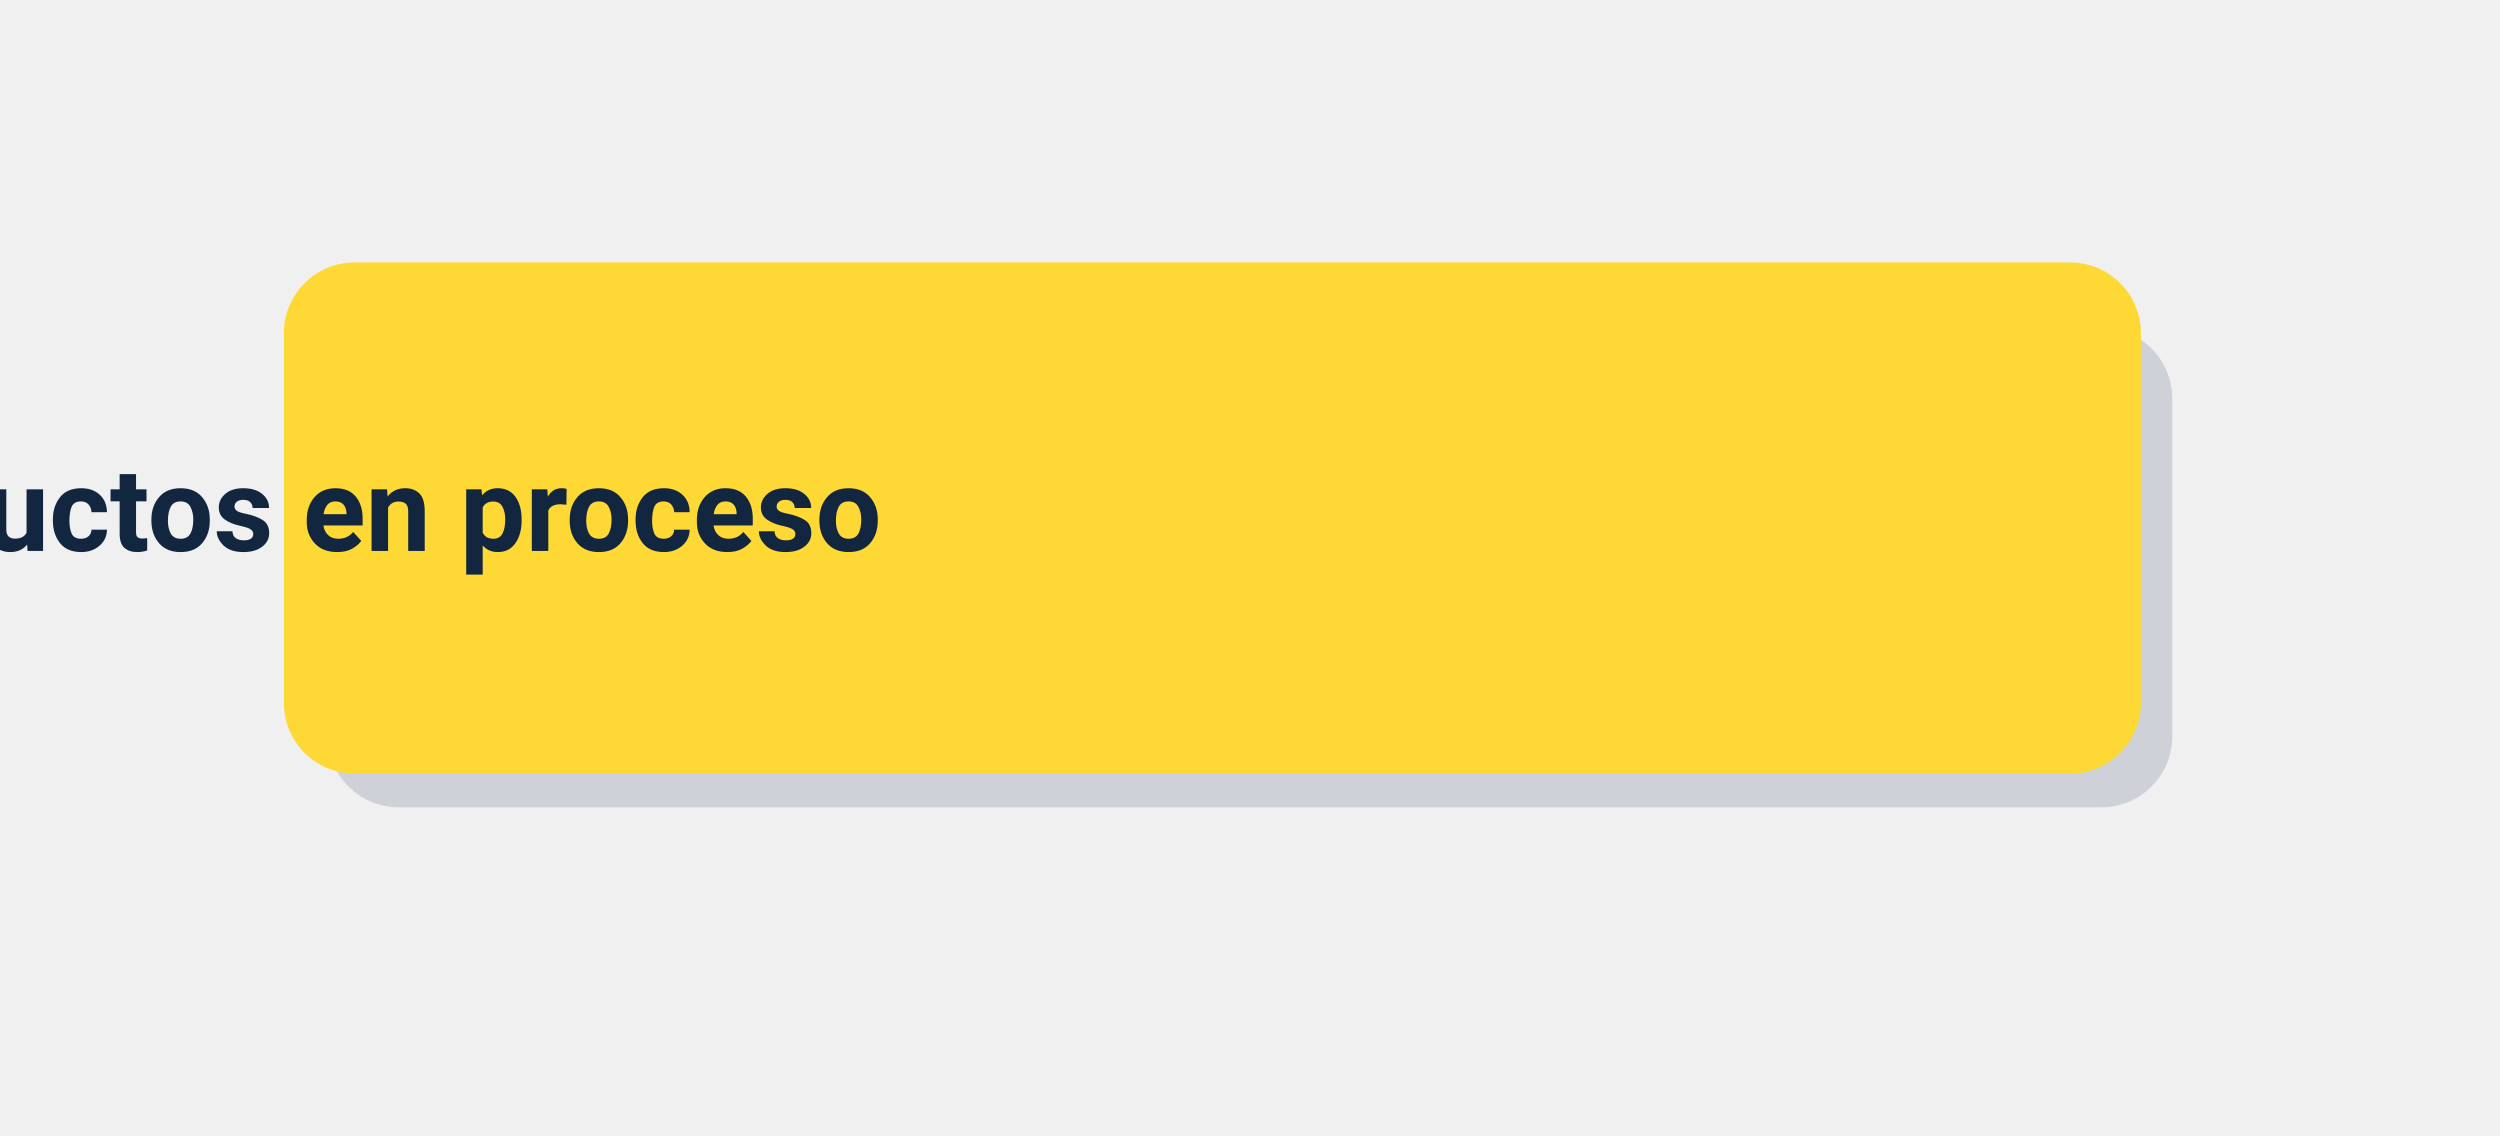
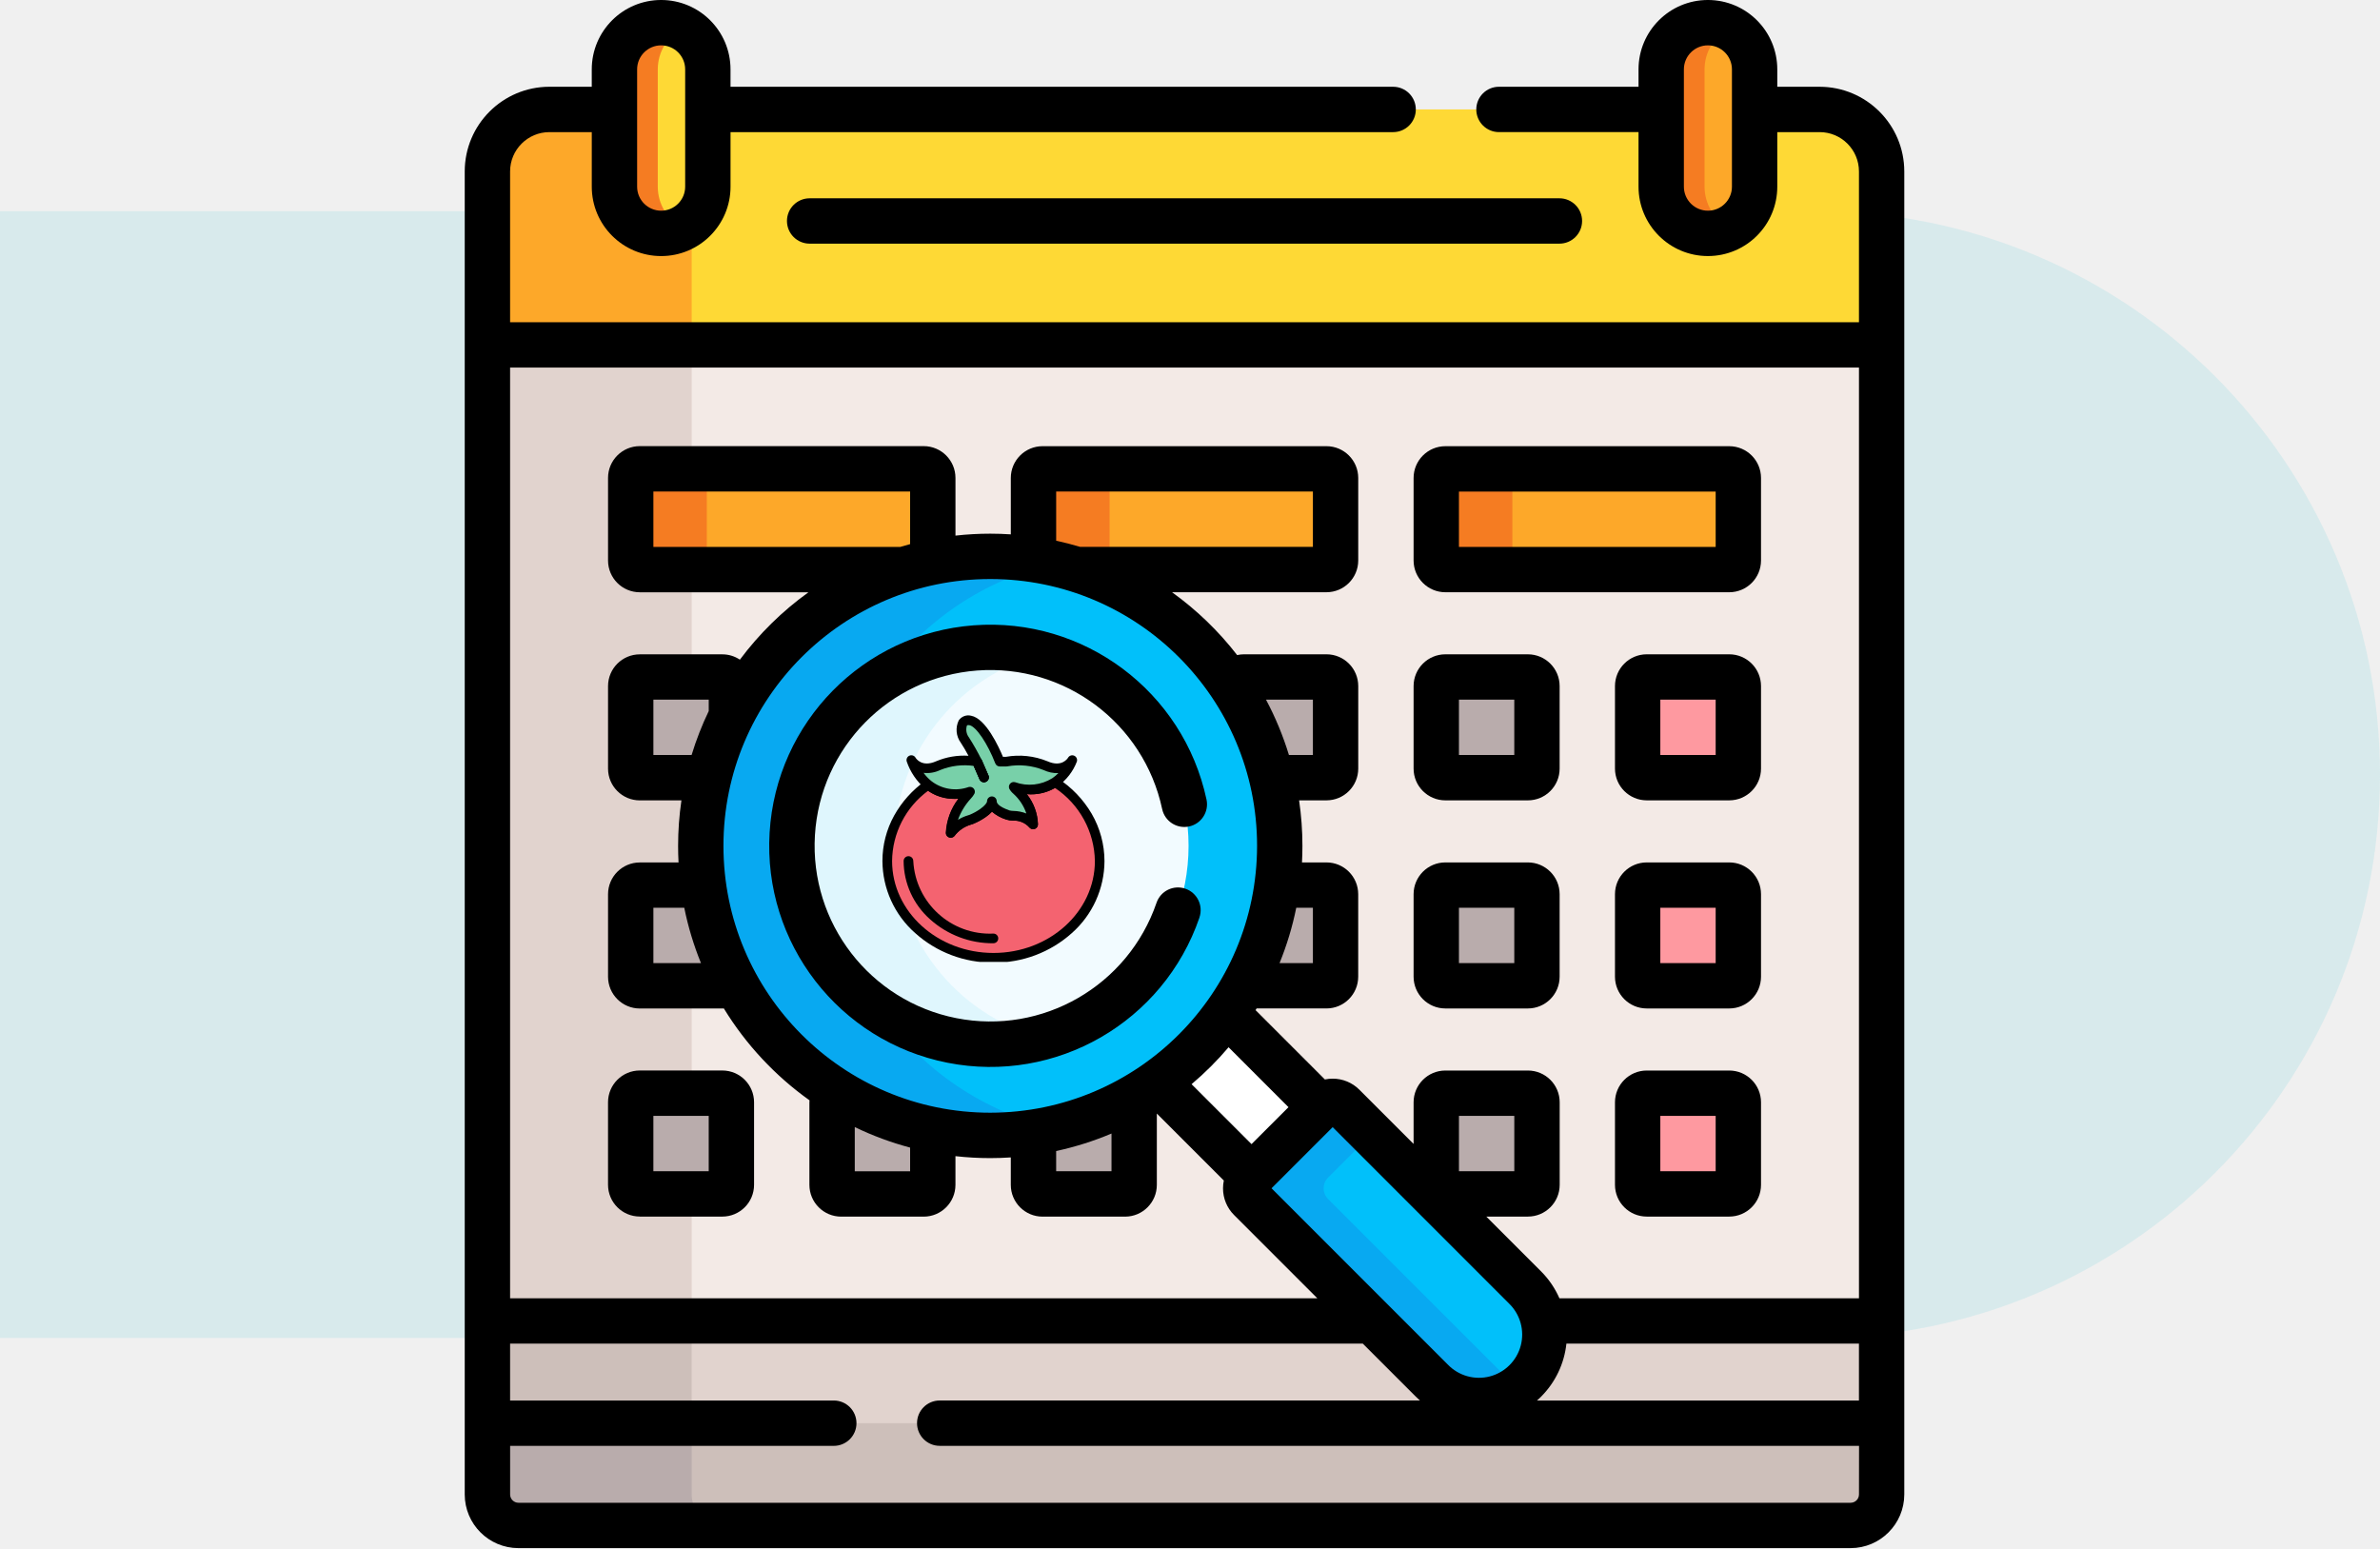
- <svg xmlns="http://www.w3.org/2000/svg" width="343.234" height="155.838" viewBox="0 0 343.234 155.838">
-   <g id="Grupo_166229" data-name="Grupo 166229" transform="translate(-4557.674 10800.311)">
-     <rect id="Rectángulo_45949" data-name="Rectángulo 45949" width="253.234" height="65.838" rx="9.723" transform="translate(4602.674 -10755.311)" fill="#dbdee5" style="mix-blend-mode: multiply;isolation: isolate" />
-     <g id="Grupo_166089" data-name="Grupo 166089" transform="translate(4596.643 -10764.281)">
-       <g id="Grupo_166086" data-name="Grupo 166086">
-         <rect id="Rectángulo_45959" data-name="Rectángulo 45959" width="254.965" height="70.184" rx="9.723" fill="#fed935" />
+ <svg xmlns="http://www.w3.org/2000/svg" width="169" height="109.923" viewBox="0 0 169 109.923">
+   <defs>
+     <clipPath id="clip-path">
+       <rect id="Rectángulo_45867" data-name="Rectángulo 45867" width="17.55" height="17.55" fill="none" />
+     </clipPath>
+   </defs>
+   <g id="Grupo_166230" data-name="Grupo 166230" transform="translate(1692.167 9984.642)">
+     <g id="Grupo_166228" data-name="Grupo 166228">
+       <g id="Grupo_163976" data-name="Grupo 163976" transform="translate(-1930.334 -12078.642)">
+         <path id="Trazado_113613" data-name="Trazado 113613" d="M-22,0H107a40,40,0,0,1,0,80H-22Z" transform="translate(260.167 2109)" fill="rgba(121,210,220,0.2)" />
+         <g id="fecha-especial" transform="translate(253.235 2094)">
+           <g id="Grupo_163958" data-name="Grupo 163958" transform="translate(19.542 1.61)">
+             <g id="Grupo_163948" data-name="Grupo 163948" transform="translate(0)">
+               <g id="Grupo_163929" data-name="Grupo 163929" transform="translate(0 6.16)">
+                 <path id="Trazado_232745" data-name="Trazado 232745" d="M120.035,36.193h-90.2a4.4,4.4,0,0,0-4.4,4.4v12.32h99V40.593A4.4,4.4,0,0,0,120.035,36.193Z" transform="translate(-25.433 -36.193)" fill="#fed935" />
+               </g>
+               <g id="Grupo_163930" data-name="Grupo 163930" transform="translate(0 6.16)">
+                 <path id="Trazado_232746" data-name="Trazado 232746" d="M37.769,44.993a3.316,3.316,0,0,1-3.316-3.316V36.193h-4.62a4.4,4.4,0,0,0-4.4,4.4v12.32H39.939V44.181A3.3,3.3,0,0,1,37.769,44.993Z" transform="translate(-25.433 -36.193)" fill="#fda829" />
+               </g>
+               <g id="Grupo_163931" data-name="Grupo 163931" transform="translate(0 99.228)">
+                 <path id="Trazado_232747" data-name="Trazado 232747" d="M25.433,469.684v5.275a2.2,2.2,0,0,0,2.2,2.2h94.6a2.2,2.2,0,0,0,2.2-2.2v-5.275Z" transform="translate(-25.433 -469.684)" fill="#cdbfba" />
+               </g>
+               <g id="Grupo_163932" data-name="Grupo 163932" transform="translate(0 99.228)">
+                 <path id="Trazado_232748" data-name="Trazado 232748" d="M39.939,474.959v-5.275H25.433v5.275a2.2,2.2,0,0,0,2.2,2.2H42.139A2.2,2.2,0,0,1,39.939,474.959Z" transform="translate(-25.433 -469.684)" fill="#b9acac" />
+               </g>
+               <g id="Grupo_163933" data-name="Grupo 163933" transform="translate(0 92.182)">
+                 <path id="Trazado_232749" data-name="Trazado 232749" d="M25.433,436.867h99v7.26h-99Z" transform="translate(-25.433 -436.867)" fill="#e1d3ce" />
+               </g>
+               <path id="Trazado_232750" data-name="Trazado 232750" d="M25.433,436.867H39.939v7.26H25.433Z" transform="translate(-25.433 -344.685)" fill="#cdbfba" />
+               <path id="Trazado_232751" data-name="Trazado 232751" d="M25.433,114.073v69.3h62.82l-8.659-8.659a1.073,1.073,0,0,1,0-1.518l5.1-5.1a1.073,1.073,0,0,1,1.518,0l12.9,12.9a4.656,4.656,0,0,1,1.276,2.379h24.047v-69.3Z" transform="translate(-25.433 -91.193)" fill="#f3eae6" />
+               <g id="Grupo_163934" data-name="Grupo 163934" transform="translate(0 22.88)">
+                 <path id="Trazado_232752" data-name="Trazado 232752" d="M25.433,114.073H39.939v69.3H25.433Z" transform="translate(-25.433 -114.073)" fill="#e1d3ce" />
+               </g>
+               <g id="Grupo_163942" data-name="Grupo 163942" transform="translate(10.175 31.681)">
+                 <path id="Trazado_232753" data-name="Trazado 232753" d="M94.266,161.683a.65.65,0,0,0,.012-.114v-5.862a.644.644,0,0,0-.644-.644H73.471a.644.644,0,0,0-.644.644v5.862a.644.644,0,0,0,.644.644H92.2A20.453,20.453,0,0,1,94.266,161.683Z" transform="translate(-72.827 -155.063)" fill="#fda829" />
+                 <g id="Grupo_163935" data-name="Grupo 163935" transform="translate(0 0)">
+                   <path id="Trazado_232754" data-name="Trazado 232754" d="M78.231,161.569v-5.862a.644.644,0,0,1,.644-.644h-5.4a.644.644,0,0,0-.644.644v5.862a.644.644,0,0,0,.644.644h5.4A.644.644,0,0,1,78.231,161.569Z" transform="translate(-72.827 -155.063)" fill="#f57c22" />
+                 </g>
+                 <path id="Trazado_232755" data-name="Trazado 232755" d="M226.85,155.063H206.688a.644.644,0,0,0-.644.644v5.8a20.41,20.41,0,0,1,3.085.709h17.722a.644.644,0,0,0,.644-.644v-5.862a.644.644,0,0,0-.644-.644Z" transform="translate(-177.443 -155.063)" fill="#fda829" />
+                 <path id="Trazado_232756" data-name="Trazado 232756" d="M209.128,162.213h2.964a.644.644,0,0,1-.644-.644v-5.862a.644.644,0,0,1,.644-.644h-5.4a.644.644,0,0,0-.644.644v5.8A20.43,20.43,0,0,1,209.128,162.213Z" transform="translate(-177.442 -155.063)" fill="#f57c22" />
+                 <g id="Grupo_163936" data-name="Grupo 163936" transform="translate(57.201 0)">
+                   <path id="Trazado_232757" data-name="Trazado 232757" d="M339.26,155.707v5.862a.644.644,0,0,0,.644.644h20.162a.644.644,0,0,0,.644-.644v-5.862a.644.644,0,0,0-.644-.644H339.9A.644.644,0,0,0,339.26,155.707Z" transform="translate(-339.26 -155.063)" fill="#fda829" />
+                 </g>
+                 <g id="Grupo_163937" data-name="Grupo 163937" transform="translate(57.201 0)">
+                   <path id="Trazado_232758" data-name="Trazado 232758" d="M344.664,161.569v-5.862a.644.644,0,0,1,.644-.644h-5.4a.644.644,0,0,0-.644.644v5.862a.644.644,0,0,0,.644.644h5.4A.644.644,0,0,1,344.664,161.569Z" transform="translate(-339.26 -155.063)" fill="#f57c22" />
+                 </g>
+                 <path id="Trazado_232759" data-name="Trazado 232759" d="M79.977,226.674v-2.138a.644.644,0,0,0-.644-.644H73.471a.644.644,0,0,0-.644.644V230.4a.644.644,0,0,0,.644.644h4.906A20.417,20.417,0,0,1,79.977,226.674Z" transform="translate(-72.827 -209.115)" fill="#b9acac" />
+                 <path id="Trazado_232760" data-name="Trazado 232760" d="M279.158,223.891H273.3a.644.644,0,0,0-.644.644v.351a20.433,20.433,0,0,1,2.611,6.155h3.895a.644.644,0,0,0,.644-.644v-5.862A.644.644,0,0,0,279.158,223.891Z" transform="translate(-229.751 -209.114)" fill="#b9acac" />
+                 <path id="Trazado_232761" data-name="Trazado 232761" d="M345.766,231.042H339.9a.644.644,0,0,1-.644-.644v-5.862a.644.644,0,0,1,.644-.644h5.862a.644.644,0,0,1,.644.644V230.4A.644.644,0,0,1,345.766,231.042Z" transform="translate(-282.059 -209.115)" fill="#b9acac" />
+                 <g id="Grupo_163938" data-name="Grupo 163938" transform="translate(71.502 14.777)">
+                   <path id="Trazado_232762" data-name="Trazado 232762" d="M412.375,231.042h-5.862a.644.644,0,0,1-.644-.644v-5.862a.644.644,0,0,1,.644-.644h5.862a.644.644,0,0,1,.644.644V230.4A.644.644,0,0,1,412.375,231.042Z" transform="translate(-405.869 -223.892)" fill="#fe99a0" />
+                 </g>
+                 <path id="Trazado_232763" data-name="Trazado 232763" d="M77.991,292.72h-4.52a.644.644,0,0,0-.644.644v5.862a.644.644,0,0,0,.644.644h5.862a.644.644,0,0,0,.644-.644v-.081A20.415,20.415,0,0,1,77.991,292.72Z" transform="translate(-72.827 -263.166)" fill="#b9acac" />
+                 <path id="Trazado_232764" data-name="Trazado 232764" d="M281.461,292.72h-3.508a20.412,20.412,0,0,1-2.368,7.149h5.877a.644.644,0,0,0,.644-.644v-5.862A.644.644,0,0,0,281.461,292.72Z" transform="translate(-232.054 -263.166)" fill="#b9acac" />
+                 <path id="Trazado_232765" data-name="Trazado 232765" d="M345.766,299.87H339.9a.644.644,0,0,1-.644-.644v-5.862a.644.644,0,0,1,.644-.644h5.862a.644.644,0,0,1,.644.644v5.862A.644.644,0,0,1,345.766,299.87Z" transform="translate(-282.059 -263.166)" fill="#b9acac" />
+                 <g id="Grupo_163939" data-name="Grupo 163939" transform="translate(71.502 29.554)">
+                   <path id="Trazado_232766" data-name="Trazado 232766" d="M412.375,299.87h-5.862a.644.644,0,0,1-.644-.644v-5.862a.644.644,0,0,1,.644-.644h5.862a.644.644,0,0,1,.644.644v5.862A.644.644,0,0,1,412.375,299.87Z" transform="translate(-405.869 -292.72)" fill="#fe99a0" />
+                 </g>
+                 <g id="Grupo_163940" data-name="Grupo 163940" transform="translate(0 44.331)">
+                   <path id="Trazado_232767" data-name="Trazado 232767" d="M79.333,368.7H73.471a.644.644,0,0,1-.644-.644v-5.862a.644.644,0,0,1,.644-.644h5.862a.644.644,0,0,1,.644.644v5.862A.644.644,0,0,1,79.333,368.7Z" transform="translate(-72.827 -361.549)" fill="#b9acac" />
+                   <path id="Trazado_232768" data-name="Trazado 232768" d="M139.992,361.589a.642.642,0,0,0-.557.635v5.862a.644.644,0,0,0,.644.644h5.862a.644.644,0,0,0,.644-.644v-3.918A20.421,20.421,0,0,1,139.992,361.589Z" transform="translate(-125.135 -361.58)" fill="#b9acac" />
+                   <path id="Trazado_232769" data-name="Trazado 232769" d="M206.044,365.507v3.74a.644.644,0,0,0,.644.644h5.862a.644.644,0,0,0,.644-.644v-5.862a.637.637,0,0,0-.087-.318A20.411,20.411,0,0,1,206.044,365.507Z" transform="translate(-177.443 -362.741)" fill="#b9acac" />
+                   <path id="Trazado_232770" data-name="Trazado 232770" d="M345.766,368.7H339.9a.644.644,0,0,1-.644-.644v-5.862a.644.644,0,0,1,.644-.644h5.862a.644.644,0,0,1,.644.644v5.862A.644.644,0,0,1,345.766,368.7Z" transform="translate(-282.059 -361.549)" fill="#b9acac" />
+                 </g>
+                 <g id="Grupo_163941" data-name="Grupo 163941" transform="translate(71.502 44.331)">
+                   <path id="Trazado_232771" data-name="Trazado 232771" d="M412.375,368.7h-5.862a.644.644,0,0,1-.644-.644v-5.862a.644.644,0,0,1,.644-.644h5.862a.644.644,0,0,1,.644.644v5.862A.644.644,0,0,1,412.375,368.7Z" transform="translate(-405.869 -361.549)" fill="#fe99a0" />
+                 </g>
+               </g>
+               <g id="Grupo_163947" data-name="Grupo 163947" transform="translate(9.02)">
+                 <g id="Grupo_163943" data-name="Grupo 163943" transform="translate(0 0)">
+                   <path id="Trazado_232772" data-name="Trazado 232772" d="M70.764,22.461a3.316,3.316,0,0,1-3.316-3.316V10.817a3.316,3.316,0,1,1,6.632,0v8.328A3.316,3.316,0,0,1,70.764,22.461Z" transform="translate(-67.448 -7.501)" fill="#fed935" />
+                 </g>
+                 <g id="Grupo_163944" data-name="Grupo 163944" transform="translate(74.329 0)">
+                   <path id="Trazado_232773" data-name="Trazado 232773" d="M416.976,22.461a3.316,3.316,0,0,1-3.316-3.316V10.817a3.316,3.316,0,1,1,6.632,0v8.328A3.316,3.316,0,0,1,416.976,22.461Z" transform="translate(-413.66 -7.501)" fill="#fda829" />
+                 </g>
+                 <g id="Grupo_163945" data-name="Grupo 163945" transform="translate(74.329)">
+                   <path id="Trazado_232774" data-name="Trazado 232774" d="M416.739,19.144V10.816a3.314,3.314,0,0,1,1.777-2.936,3.314,3.314,0,0,0-4.855,2.936v8.328a3.314,3.314,0,0,0,4.855,2.936A3.314,3.314,0,0,1,416.739,19.144Z" transform="translate(-413.66 -7.5)" fill="#f57c22" />
+                 </g>
+                 <g id="Grupo_163946" data-name="Grupo 163946" transform="translate(0)">
+                   <path id="Trazado_232775" data-name="Trazado 232775" d="M70.526,19.144V10.816A3.314,3.314,0,0,1,72.3,7.88a3.314,3.314,0,0,0-4.855,2.936v8.328A3.314,3.314,0,0,0,72.3,22.08,3.314,3.314,0,0,1,70.526,19.144Z" transform="translate(-67.448 -7.5)" fill="#f57c22" />
+                 </g>
+               </g>
+             </g>
+             <g id="Grupo_163957" data-name="Grupo 163957" transform="translate(6.629 29.381)">
+               <g id="Grupo_163949" data-name="Grupo 163949" transform="translate(40.796 40.787)">
+                 <path id="Trazado_232776" data-name="Trazado 232776" d="M258.217,341.317l-6.988-6.988a20.514,20.514,0,0,1-4.9,4.9l6.989,6.989Z" transform="translate(-246.329 -334.329)" fill="#fff" />
+               </g>
+               <g id="Grupo_163950" data-name="Grupo 163950">
+                 <circle id="Elipse_6948" data-name="Elipse 6948" cx="20.556" cy="20.556" r="20.556" transform="translate(0 29.066) rotate(-45)" fill="#01c0fa" />
+               </g>
+               <path id="Trazado_232777" data-name="Trazado 232777" d="M108.846,216.346a14.085,14.085,0,0,1,0-23.58,20.572,20.572,0,0,1,12.273-8.257,20.556,20.556,0,1,0,0,40.094A20.572,20.572,0,0,1,108.846,216.346Z" transform="translate(-87.479 -175.488)" fill="#08a9f1" />
+               <g id="Grupo_163956" data-name="Grupo 163956" transform="translate(9.145 9.145)">
+                 <g id="Grupo_163951" data-name="Grupo 163951">
+                   <circle id="Elipse_6949" data-name="Elipse 6949" cx="14.089" cy="14.089" r="14.089" transform="translate(0 19.922) rotate(-45)" fill="#f2fbff" />
+                 </g>
+                 <g id="Grupo_163952" data-name="Grupo 163952" transform="translate(5.844 5.835)">
+                   <path id="Trazado_232778" data-name="Trazado 232778" d="M133.4,228.212A14.093,14.093,0,0,1,143.849,214.6a14.089,14.089,0,1,0,0,27.225A14.093,14.093,0,0,1,133.4,228.212Z" transform="translate(-126.123 -214.123)" fill="#dff6fd" />
+                 </g>
+                 <g id="g165" transform="translate(11.385 10.612)">
+                   <g id="g167" transform="translate(0)">
+                     <g id="Grupo_163975" data-name="Grupo 163975">
+                       <g id="Grupo_163974" data-name="Grupo 163974" clip-path="url(#clip-path)">
+                         <g id="g169" transform="translate(0.891 0.052)">
+                           <g id="g175" transform="translate(0.343 4.74)">
+                             <g id="path177">
+                               <g id="Grupo_163962" data-name="Grupo 163962">
+                                 <path id="Trazado_232794" data-name="Trazado 232794" d="M376.774,421.37c0,3.794-3.376,6.87-7.541,6.87s-7.541-3.076-7.541-6.87a6.661,6.661,0,0,1,2.9-5.415,3.1,3.1,0,0,0,2.975.495,4.955,4.955,0,0,0-1.376,2.924,2.693,2.693,0,0,1,1.478-.967c.241-.086,1.449-.682,1.449-1.279h0c0,.6.908.892,1.149.978.349.125,1.125-.1,1.778.666a3.979,3.979,0,0,0-1.376-2.667,3.351,3.351,0,0,0,2.935-.332,6.7,6.7,0,0,1,3.168,5.6" transform="translate(-361.692 -415.773)" fill="#f46370" />
+                               </g>
+                             </g>
+                           </g>
+                           <g id="g179" transform="translate(0 4.397)">
+                             <g id="path181">
+                               <g id="Grupo_163963" data-name="Grupo 163963">
+                                 <path id="Trazado_232795" data-name="Trazado 232795" d="M362.406,421.755a8.22,8.22,0,0,1-5.563-2.1,6.871,6.871,0,0,1-2.321-5.111,6.648,6.648,0,0,1,.83-3.225,7.459,7.459,0,0,1,2.214-2.469.343.343,0,0,1,.416.014,2.791,2.791,0,0,0,2.665.43.343.343,0,0,1,.407.469,1.587,1.587,0,0,1-.251.343,4.473,4.473,0,0,0-.92,1.516,2.855,2.855,0,0,1,.716-.32l.128-.043a3.861,3.861,0,0,0,.733-.405c.361-.255.489-.456.489-.551a.343.343,0,0,1,.343-.343h0a.343.343,0,0,1,.343.343c0,.123.115.371.888.644l.034.012a1.411,1.411,0,0,0,.277.032,2.629,2.629,0,0,1,.906.181,3.293,3.293,0,0,0-.919-1.4,1.254,1.254,0,0,1-.29-.352.343.343,0,0,1,.407-.469,3.047,3.047,0,0,0,2.648-.285.343.343,0,0,1,.38,0,7.519,7.519,0,0,1,2.413,2.516,6.743,6.743,0,0,1,.911,3.369,6.871,6.871,0,0,1-2.321,5.111A8.22,8.22,0,0,1,362.406,421.755Zm-4.643-12.2a6.263,6.263,0,0,0-2.555,4.988c0,3.6,3.229,6.527,7.2,6.527s7.2-2.928,7.2-6.527a6.357,6.357,0,0,0-2.831-5.188,3.4,3.4,0,0,1-2,.438,3.635,3.635,0,0,1,.792,2.136.343.343,0,0,1-.6.239,1.447,1.447,0,0,0-1.167-.495,1.7,1.7,0,0,1-.466-.07l-.031-.011a2.84,2.84,0,0,1-1-.552,2.8,2.8,0,0,1-.437.373,4.522,4.522,0,0,1-.9.491c-.049.017-.1.033-.147.049a2.254,2.254,0,0,0-1.185.817.343.343,0,0,1-.6-.239,4.366,4.366,0,0,1,.889-2.41,3.529,3.529,0,0,1-1-.065A3.171,3.171,0,0,1,357.763,409.555Z" transform="translate(-354.522 -408.603)" />
+                               </g>
+                             </g>
+                           </g>
+                           <g id="g183" transform="translate(6.832 3.533)">
+                             <g id="path185">
+                               <g id="Grupo_163964" data-name="Grupo 163964">
+                                 <path id="Trazado_232796" data-name="Trazado 232796" d="M497.821,391.4l-.38-.871h0c.113.255.282.639.378.871" transform="translate(-497.441 -390.533)" fill="#ff3939" />
+                               </g>
+                             </g>
+                           </g>
+                           <g id="g187" transform="translate(6.489 3.19)">
+                             <g id="path189">
+                               <g id="Grupo_163965" data-name="Grupo 163965">
+                                 <path id="Trazado_232797" data-name="Trazado 232797" d="M490.993,384.919a.343.343,0,0,1-.314-.206l-.38-.871a.344.344,0,0,1,.63-.276c.178.4.306.7.381.879a.343.343,0,0,1-.317.474Z" transform="translate(-490.271 -383.363)" />
+                               </g>
+                             </g>
+                           </g>
+                           <g id="g191" transform="translate(2.058 0.342)">
+                             <g id="path193">
+                               <g id="Grupo_163966" data-name="Grupo 163966">
+                                 <path id="Trazado_232798" data-name="Trazado 232798" d="M402.34,326.982l-.1-.224.1.224c.113.255.282.639.378.871Zm4.748.032a5.023,5.023,0,0,0-2.785-.284h-.464c-.451-1.17-1.335-2.785-2.091-2.925s-.781.8-.381,1.4a17.251,17.251,0,0,1,.861,1.522,5.009,5.009,0,0,0-2.759.289,1.4,1.4,0,0,1-1.9-.4,4.023,4.023,0,0,0,1.185,1.753,3.1,3.1,0,0,0,2.975.495,4.954,4.954,0,0,0-1.376,2.924,2.693,2.693,0,0,1,1.478-.967c.241-.086,1.449-.682,1.449-1.279h0c0,.6.908.892,1.149.978.349.125,1.125-.1,1.778.666a3.979,3.979,0,0,0-1.376-2.667,3.351,3.351,0,0,0,2.935-.332,3.452,3.452,0,0,0,1.226-1.571,1.4,1.4,0,0,1-1.9.4" transform="translate(-397.565 -323.791)" fill="#78d0a9" />
+                               </g>
+                             </g>
+                           </g>
+                           <g id="g195" transform="translate(1.715)">
+                             <g id="path197">
+                               <g id="Grupo_163967" data-name="Grupo 163967">
+                                 <path id="Trazado_232799" data-name="Trazado 232799" d="M393.52,325.312a.343.343,0,0,1-.342-.36,4.366,4.366,0,0,1,.889-2.41,3.535,3.535,0,0,1-1-.065,3.2,3.2,0,0,1-1.363-.661,4.366,4.366,0,0,1-1.3-1.919.343.343,0,0,1,.623-.274c.044.074.463.707,1.469.258a5.07,5.07,0,0,1,2.294-.389c-.21-.386-.393-.7-.541-.918a1.545,1.545,0,0,1-.152-1.593.821.821,0,0,1,.88-.332c1.039.192,1.964,2.207,2.26,2.919h.2a5.334,5.334,0,0,1,2.959.314c1.006.449,1.424-.185,1.469-.259a.343.343,0,0,1,.619.285,3.794,3.794,0,0,1-1.357,1.744,3.373,3.373,0,0,1-2.2.564,3.635,3.635,0,0,1,.792,2.136.343.343,0,0,1-.6.239,1.447,1.447,0,0,0-1.167-.495,1.7,1.7,0,0,1-.466-.07l-.031-.011a2.841,2.841,0,0,1-1-.552,2.8,2.8,0,0,1-.437.373,4.524,4.524,0,0,1-.9.491c-.049.017-.1.033-.147.049a2.255,2.255,0,0,0-1.185.817A.343.343,0,0,1,393.52,325.312ZM394.9,321.7a.343.343,0,0,1,.313.482,1.586,1.586,0,0,1-.251.343,4.473,4.473,0,0,0-.92,1.515,2.857,2.857,0,0,1,.716-.32l.128-.043a3.863,3.863,0,0,0,.733-.405c.361-.255.489-.456.489-.551a.343.343,0,0,1,.343-.343h0a.343.343,0,0,1,.343.343c0,.123.115.371.888.644l.034.012a1.411,1.411,0,0,0,.277.032,2.631,2.631,0,0,1,.906.18,3.293,3.293,0,0,0-.919-1.4,1.254,1.254,0,0,1-.29-.352.343.343,0,0,1,.407-.469,3.048,3.048,0,0,0,2.648-.285,2.77,2.77,0,0,0,.427-.361,2.238,2.238,0,0,1-1.051-.217h0a4.714,4.714,0,0,0-2.573-.262.348.348,0,0,1-.072.008h-.464a.343.343,0,0,1-.32-.22c-.543-1.408-1.365-2.624-1.834-2.711-.142-.026-.17.017-.183.035a.922.922,0,0,0,.149.836,16.9,16.9,0,0,1,.881,1.555.35.35,0,0,1,.016.035l.007.014.1.226c.122.275.287.651.381.879a.343.343,0,0,1-.631.268l-.38-.871h0l-.037-.085a4.619,4.619,0,0,0-2.38.293,2.158,2.158,0,0,1-1.181.2,3.185,3.185,0,0,0,.541.574,2.79,2.79,0,0,0,2.665.43A.342.342,0,0,1,394.9,321.7Z" transform="translate(-390.394 -316.629)" />
+                               </g>
+                             </g>
+                           </g>
+                           <g id="g199" transform="translate(6.735 3.309)">
+                             <g id="path201">
+                               <g id="Grupo_163968" data-name="Grupo 163968">
+                                 <path id="Trazado_232800" data-name="Trazado 232800" d="M495.882,386.946l-.38-.871-.1-.224.1.224c.113.255.282.639.378.871" transform="translate(-495.405 -385.851)" fill="#79ff3b" />
+                               </g>
+                             </g>
+                           </g>
+                           <g id="g203" transform="translate(6.392 2.966)">
+                             <g id="path205">
+                               <g id="Grupo_163969" data-name="Grupo 163969">
+                                 <path id="Trazado_232801" data-name="Trazado 232801" d="M489.053,380.46a.343.343,0,0,1-.314-.206l-.477-1.1a.343.343,0,0,1,.627-.278l.1.226c.177.4.306.7.381.879a.343.343,0,0,1-.317.474Z" transform="translate(-488.233 -378.679)" />
+                               </g>
+                             </g>
+                           </g>
+                           <g id="g207" transform="translate(1.508 9.994)">
+                             <g id="path209">
+                               <g id="Grupo_163970" data-name="Grupo 163970">
+                                 <path id="Trazado_232802" data-name="Trazado 232802" d="M392.447,531.874a6.644,6.644,0,0,1-4.5-1.7,5.565,5.565,0,0,1-1.879-4.14.343.343,0,1,1,.686,0,5.448,5.448,0,0,0,5.69,5.153.343.343,0,0,1,0,.686Z" transform="translate(-386.071 -525.693)" />
+                               </g>
+                             </g>
+                           </g>
+                           <g id="g211" transform="translate(9.3 15.682)">
+                             <g id="path213" transform="translate(0 0)">
+                               <g id="Grupo_163971" data-name="Grupo 163971">
+                                 <path id="Trazado_232803" data-name="Trazado 232803" d="M549.061,644.68" transform="translate(-549.061 -644.68)" fill="none" stroke="#000" stroke-linecap="round" stroke-linejoin="round" stroke-width="26.667" />
+                               </g>
+                             </g>
+                           </g>
+                           <g id="g215" transform="translate(6.735 3.309)">
+                             <g id="path217">
+                               <g id="Grupo_163972" data-name="Grupo 163972">
+                                 <path id="Trazado_232804" data-name="Trazado 232804" d="M495.882,386.946l-.38-.871-.1-.224.1.224c.113.255.282.639.378.871" transform="translate(-495.405 -385.851)" fill="#79ff3b" />
+                               </g>
+                             </g>
+                           </g>
+                           <g id="g219" transform="translate(6.392 2.966)">
+                             <g id="path221">
+                               <g id="Grupo_163973" data-name="Grupo 163973">
+                                 <path id="Trazado_232805" data-name="Trazado 232805" d="M489.053,380.46a.343.343,0,0,1-.314-.206l-.477-1.1a.343.343,0,0,1,.627-.278l.1.226c.177.4.306.7.381.879a.343.343,0,0,1-.317.474Z" transform="translate(-488.233 -378.679)" />
+                               </g>
+                             </g>
+                           </g>
+                         </g>
+                       </g>
+                     </g>
+                   </g>
+                 </g>
+               </g>
+             </g>
+           </g>
+           <g id="Grupo_163959" data-name="Grupo 163959" transform="translate(73.389 78.2)">
+             <path id="Trazado_232781" data-name="Trazado 232781" d="M296.072,384.072a4.68,4.68,0,0,1-6.619,0l-12.9-12.9a1.073,1.073,0,0,1,0-1.518l5.1-5.1a1.073,1.073,0,0,1,1.518,0l12.9,12.9A4.68,4.68,0,0,1,296.072,384.072Z" transform="translate(-276.239 -364.239)" fill="#01c0fa" />
+           </g>
+           <g id="Grupo_163960" data-name="Grupo 163960" transform="translate(73.389 78.2)">
+             <path id="Trazado_232782" data-name="Trazado 232782" d="M294.984,384.072l-12.9-12.9a1.073,1.073,0,0,1,0-1.518l3.094-3.094-2.006-2.006a1.073,1.073,0,0,0-1.518,0l-5.1,5.1a1.073,1.073,0,0,0,0,1.518l12.9,12.9a4.677,4.677,0,0,0,6.075.46A4.7,4.7,0,0,1,294.984,384.072Z" transform="translate(-276.239 -364.24)" fill="#08a9f1" />
+           </g>
+           <g id="Grupo_163961" data-name="Grupo 163961" transform="translate(17.932 0)">
+             <path id="Trazado_232783" data-name="Trazado 232783" d="M114.144,6.16h-3.01V4.926a4.926,4.926,0,1,0-9.853,0V6.16h-9.91a1.61,1.61,0,0,0,0,3.22h9.91v3.874a4.926,4.926,0,1,0,9.853,0V9.381h3.01a2.793,2.793,0,0,1,2.79,2.79v10.71H21.153V12.171a2.793,2.793,0,0,1,2.79-2.79h3.01v3.874a4.926,4.926,0,0,0,9.853,0V9.381H83.857a1.61,1.61,0,0,0,0-3.22H36.805V4.926a4.926,4.926,0,0,0-9.853,0V6.16h-3.01a6.017,6.017,0,0,0-6.01,6.01v93.942a3.815,3.815,0,0,0,3.81,3.81h94.6a3.815,3.815,0,0,0,3.81-3.81V12.171a6.017,6.017,0,0,0-6.01-6.01Zm-6.23,7.094a1.706,1.706,0,0,1-3.412,0V4.926a1.706,1.706,0,0,1,3.412,0ZM30.173,4.926a1.706,1.706,0,0,1,3.412,0v8.328a1.706,1.706,0,0,1-3.412,0Zm86.762,101.186a.591.591,0,0,1-.59.59h-94.6a.59.59,0,0,1-.59-.59v-3.45H44.139a1.61,1.61,0,1,0,0-3.22H21.153V95.4H81.7l3.768,3.768c.094.094.192.184.291.272h-34.1a1.61,1.61,0,1,0,0,3.22h65.281ZM55.249,79.006A18.946,18.946,0,1,1,74.195,60.06,18.967,18.967,0,0,1,55.249,79.006Zm8.609,1.48v2.676h-3.93V81.727A21.964,21.964,0,0,0,63.858,80.486Zm-14.3,1v1.678h-3.93V80.027A22.009,22.009,0,0,0,49.558,81.484Zm-.69-42.653H31.328V34.9h18.23v3.734Q49.211,38.727,48.868,38.831Zm11.061-.439V34.9h18.23v3.93H61.63Q60.792,38.579,59.928,38.392ZM72.171,74.359l4.255,4.255L73.8,81.237l-4.255-4.255A22.361,22.361,0,0,0,72.171,74.359Zm7.392,5.673,12.52,12.52a3.07,3.07,0,1,1-4.341,4.341l-12.52-12.52Zm37.372,19.41H94.069c.1-.088.2-.177.291-.272a6.259,6.259,0,0,0,1.8-3.768h20.773v4.04Zm0-7.26H95.664a6.254,6.254,0,0,0-1.3-1.907l-3.893-3.893h2.958a2.257,2.257,0,0,0,2.254-2.254V78.266a2.257,2.257,0,0,0-2.254-2.254H87.563a2.257,2.257,0,0,0-2.254,2.254v2.958L81.46,77.375a2.667,2.667,0,0,0-1.9-.786,2.706,2.706,0,0,0-.55.057l-4.923-4.923c.025-.04.05-.079.074-.119h4.961a2.257,2.257,0,0,0,2.254-2.254V63.489a2.257,2.257,0,0,0-2.254-2.254H77.384q.031-.584.031-1.175a22.223,22.223,0,0,0-.236-3.232h1.946a2.257,2.257,0,0,0,2.254-2.254V48.712a2.257,2.257,0,0,0-2.254-2.254H73.262a2.238,2.238,0,0,0-.482.055,22.354,22.354,0,0,0-4.623-4.462H79.124A2.257,2.257,0,0,0,81.378,39.8V33.935a2.257,2.257,0,0,0-2.254-2.254H58.962a2.257,2.257,0,0,0-2.254,2.254v4.007c-.483-.032-.969-.049-1.459-.049a22.308,22.308,0,0,0-2.471.138v-4.1a2.257,2.257,0,0,0-2.254-2.254H30.362a2.257,2.257,0,0,0-2.254,2.254V39.8a2.257,2.257,0,0,0,2.254,2.254H42.339a22.352,22.352,0,0,0-4.869,4.785,2.239,2.239,0,0,0-1.246-.378H30.362a2.257,2.257,0,0,0-2.254,2.254v5.862a2.257,2.257,0,0,0,2.254,2.254h2.957a22.253,22.253,0,0,0-.236,3.232q0,.591.031,1.175H30.362a2.257,2.257,0,0,0-2.254,2.254v5.862a2.257,2.257,0,0,0,2.254,2.254h5.862c.036,0,.071,0,.106-.005a22.344,22.344,0,0,0,6.085,6.524c0,.047-.008.094-.008.143v5.862a2.257,2.257,0,0,0,2.254,2.254h5.862a2.257,2.257,0,0,0,2.254-2.254v-2.04a22.308,22.308,0,0,0,2.471.138c.49,0,.977-.018,1.459-.049v1.951a2.257,2.257,0,0,0,2.254,2.254h5.862a2.257,2.257,0,0,0,2.254-2.254V79.066l4.757,4.757a2.707,2.707,0,0,0-.057.55,2.667,2.667,0,0,0,.786,1.9l5.911,5.911H21.153V26.1h95.782V92.182Zm-28.405-9.02v-3.93h3.93v3.93ZM76.457,53.608a22.033,22.033,0,0,0-1.628-3.93h3.33v3.93Zm.52,10.847h1.182v3.93H75.791a21.977,21.977,0,0,0,1.186-3.93ZM34.041,53.608H31.328v-3.93h3.93v.81A22.011,22.011,0,0,0,34.041,53.608Zm.665,14.777H31.328v-3.93h2.193a21.959,21.959,0,0,0,1.186,3.93Z" transform="translate(-17.932 0)" />
+             <path id="Trazado_232784" data-name="Trazado 232784" d="M334.015,157.934h20.162a2.257,2.257,0,0,0,2.254-2.254v-5.862a2.257,2.257,0,0,0-2.254-2.254H334.015a2.257,2.257,0,0,0-2.254,2.254v5.862A2.257,2.257,0,0,0,334.015,157.934Zm.966-7.15h18.23v3.93h-18.23Z" transform="translate(-264.384 -115.882)" />
+             <path id="Trazado_232785" data-name="Trazado 232785" d="M334.015,226.762h5.862a2.257,2.257,0,0,0,2.254-2.254v-5.862a2.257,2.257,0,0,0-2.254-2.254h-5.862a2.257,2.257,0,0,0-2.254,2.254v5.862A2.257,2.257,0,0,0,334.015,226.762Zm.966-7.15h3.93v3.93h-3.93Z" transform="translate(-264.384 -169.933)" />
+             <path id="Trazado_232786" data-name="Trazado 232786" d="M334.015,295.59h5.862a2.257,2.257,0,0,0,2.254-2.254v-5.862a2.257,2.257,0,0,0-2.254-2.254h-5.862a2.257,2.257,0,0,0-2.254,2.254v5.862A2.257,2.257,0,0,0,334.015,295.59Zm.966-7.15h3.93v3.93h-3.93Z" transform="translate(-264.384 -223.985)" />
+             <path id="Trazado_232787" data-name="Trazado 232787" d="M67.581,364.42h5.862a2.257,2.257,0,0,0,2.254-2.254V356.3a2.257,2.257,0,0,0-2.254-2.254H67.581a2.257,2.257,0,0,0-2.254,2.254v5.862a2.257,2.257,0,0,0,2.254,2.254Zm.966-7.15h3.93v3.93h-3.93Z" transform="translate(-55.152 -278.037)" />
+             <path id="Trazado_232788" data-name="Trazado 232788" d="M406.484,216.392h-5.862a2.257,2.257,0,0,0-2.254,2.254v5.862a2.257,2.257,0,0,0,2.254,2.254h5.862a2.257,2.257,0,0,0,2.254-2.254v-5.862A2.257,2.257,0,0,0,406.484,216.392Zm-.966,7.15h-3.93v-3.93h3.93Z" transform="translate(-316.691 -169.934)" />
+             <path id="Trazado_232789" data-name="Trazado 232789" d="M406.484,285.22h-5.862a2.257,2.257,0,0,0-2.254,2.254v5.862a2.257,2.257,0,0,0,2.254,2.254h5.862a2.257,2.257,0,0,0,2.254-2.254v-5.862A2.257,2.257,0,0,0,406.484,285.22Zm-.966,7.15h-3.93v-3.93h3.93Z" transform="translate(-316.691 -223.985)" />
+             <path id="Trazado_232790" data-name="Trazado 232790" d="M406.484,354.048h-5.862a2.257,2.257,0,0,0-2.254,2.254v5.862a2.257,2.257,0,0,0,2.254,2.254h5.862a2.257,2.257,0,0,0,2.254-2.254V356.3A2.257,2.257,0,0,0,406.484,354.048Zm-.966,7.15h-3.93v-3.93h3.93Z" transform="translate(-316.691 -278.036)" />
+             <path id="Trazado_232791" data-name="Trazado 232791" d="M124.506,67.193a1.61,1.61,0,0,0,1.61,1.61h53.241a1.61,1.61,0,1,0,0-3.22H126.116A1.61,1.61,0,0,0,124.506,67.193Z" transform="translate(-101.625 -51.503)" />
+             <path id="Trazado_232792" data-name="Trazado 232792" d="M149.176,227.407a1.61,1.61,0,1,0-3.047-1.043,12.477,12.477,0,1,1,.4-6.657,1.61,1.61,0,1,0,3.15-.672,15.7,15.7,0,1,0-.5,8.372Z" transform="translate(-97.006 -162.263)" />
+           </g>
+         </g>
      </g>
    </g>
-     <text id="Productos_en_proceso" data-name="Productos en proceso" transform="translate(4600.066 -10741.672)" fill="#12263f" font-size="16" font-family="Roboto-Bold, Roboto" font-weight="700">
-       <tspan x="-78.566" y="17">Productos en proceso</tspan>
-     </text>
  </g>
</svg>
